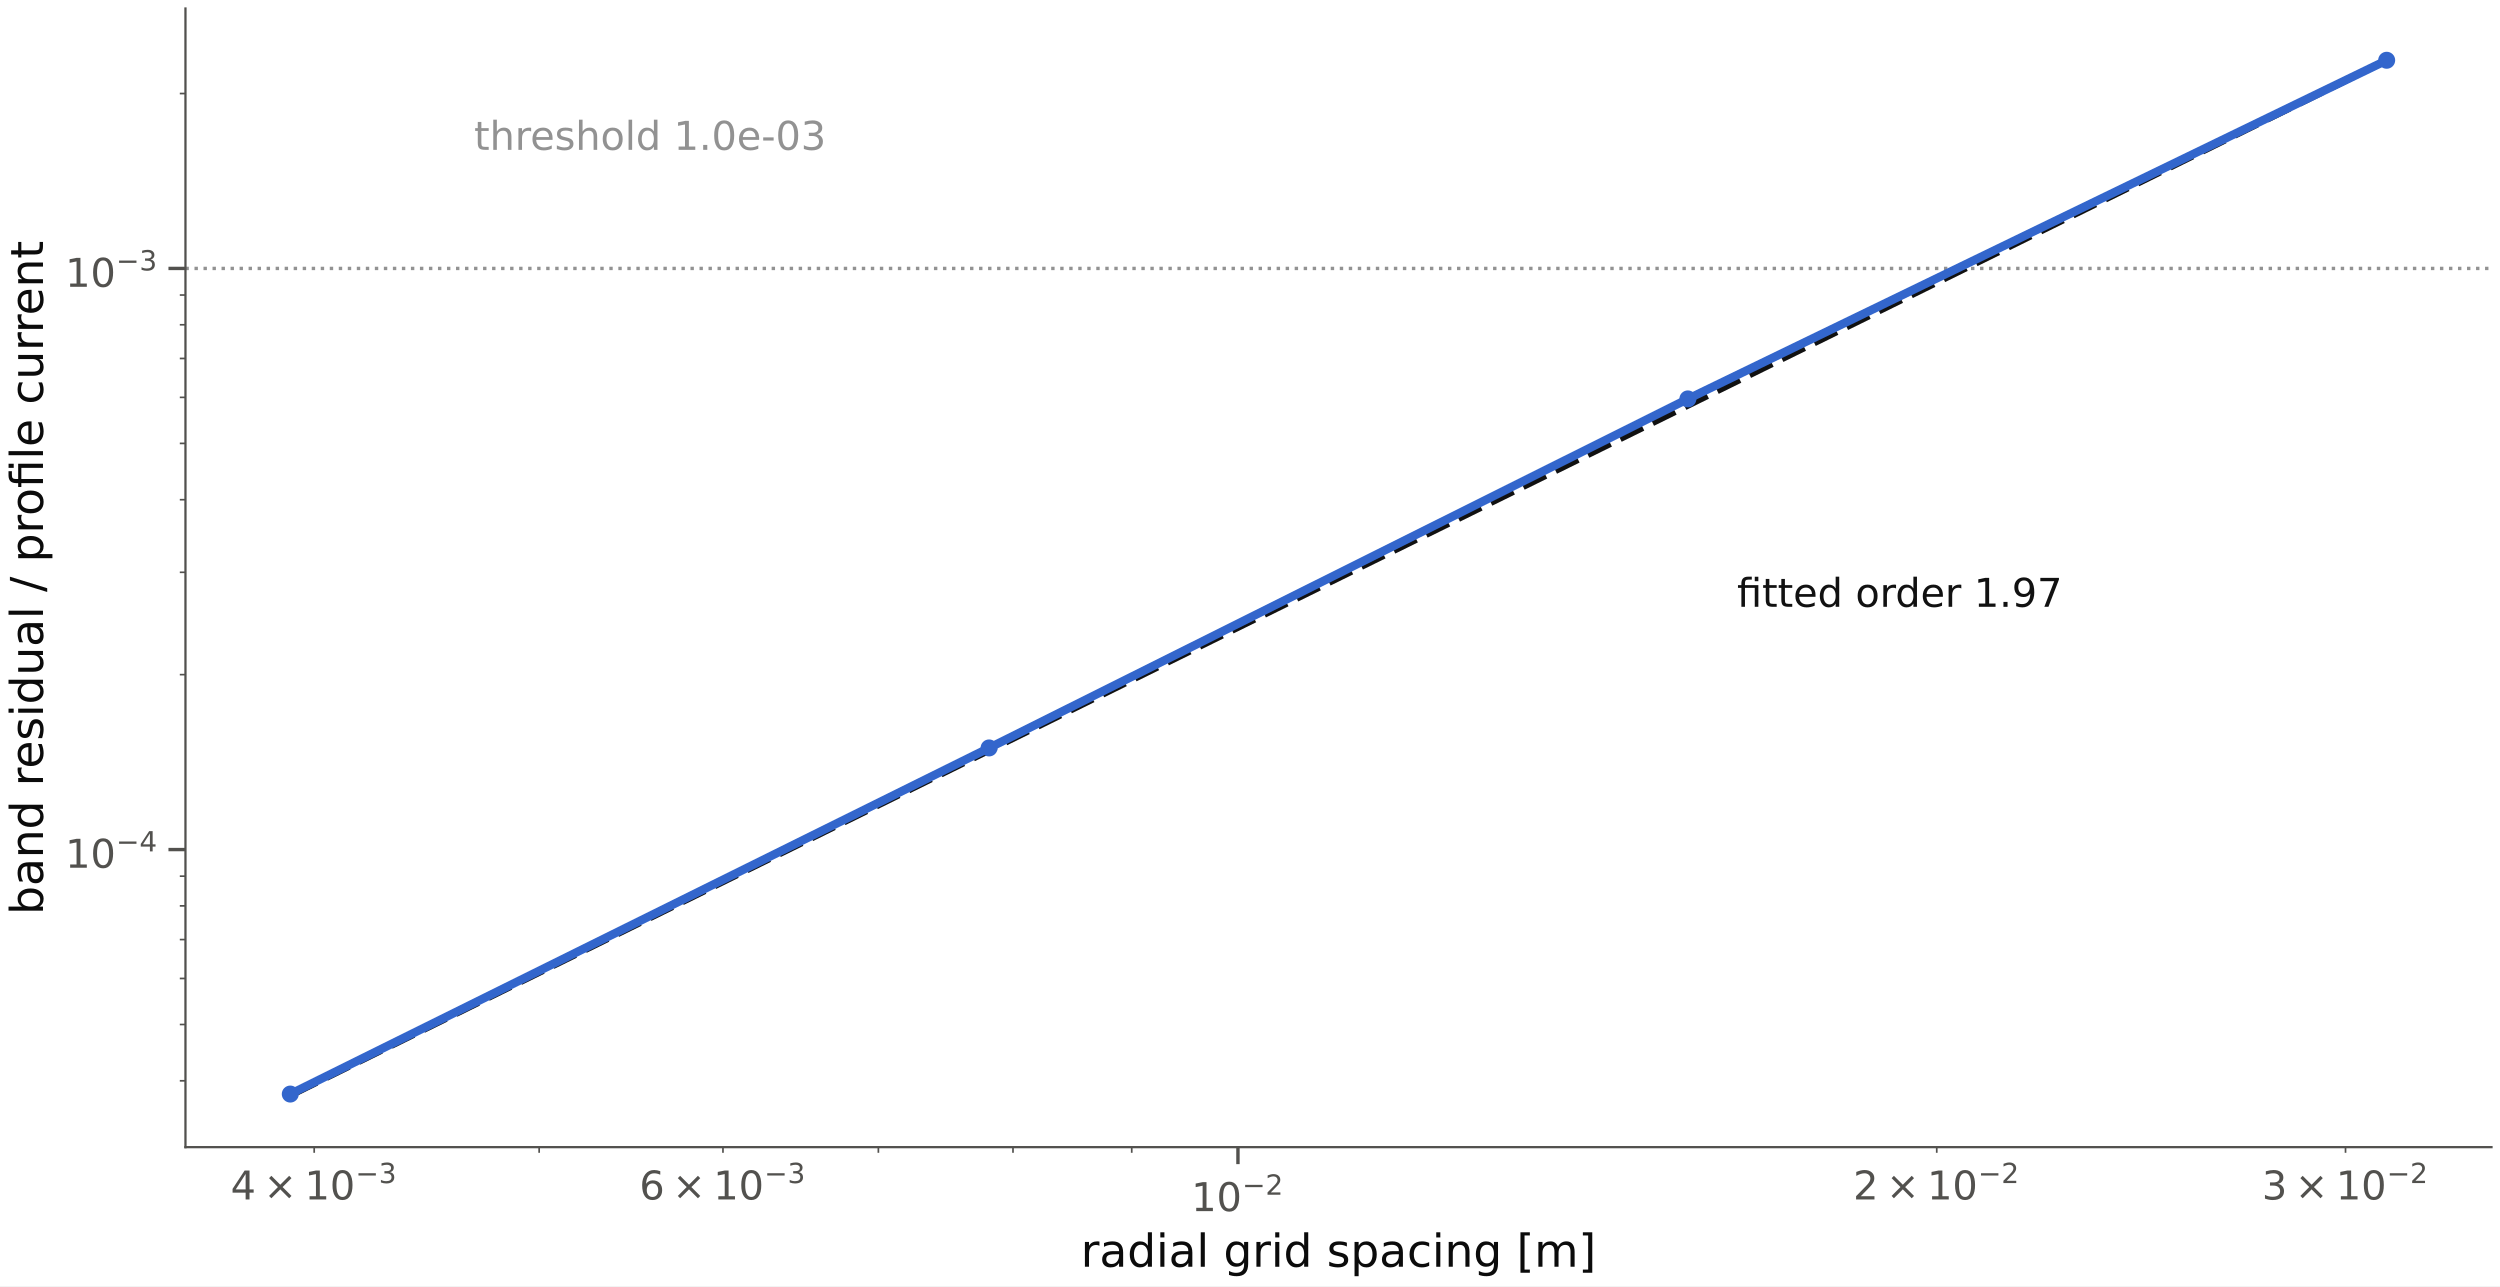
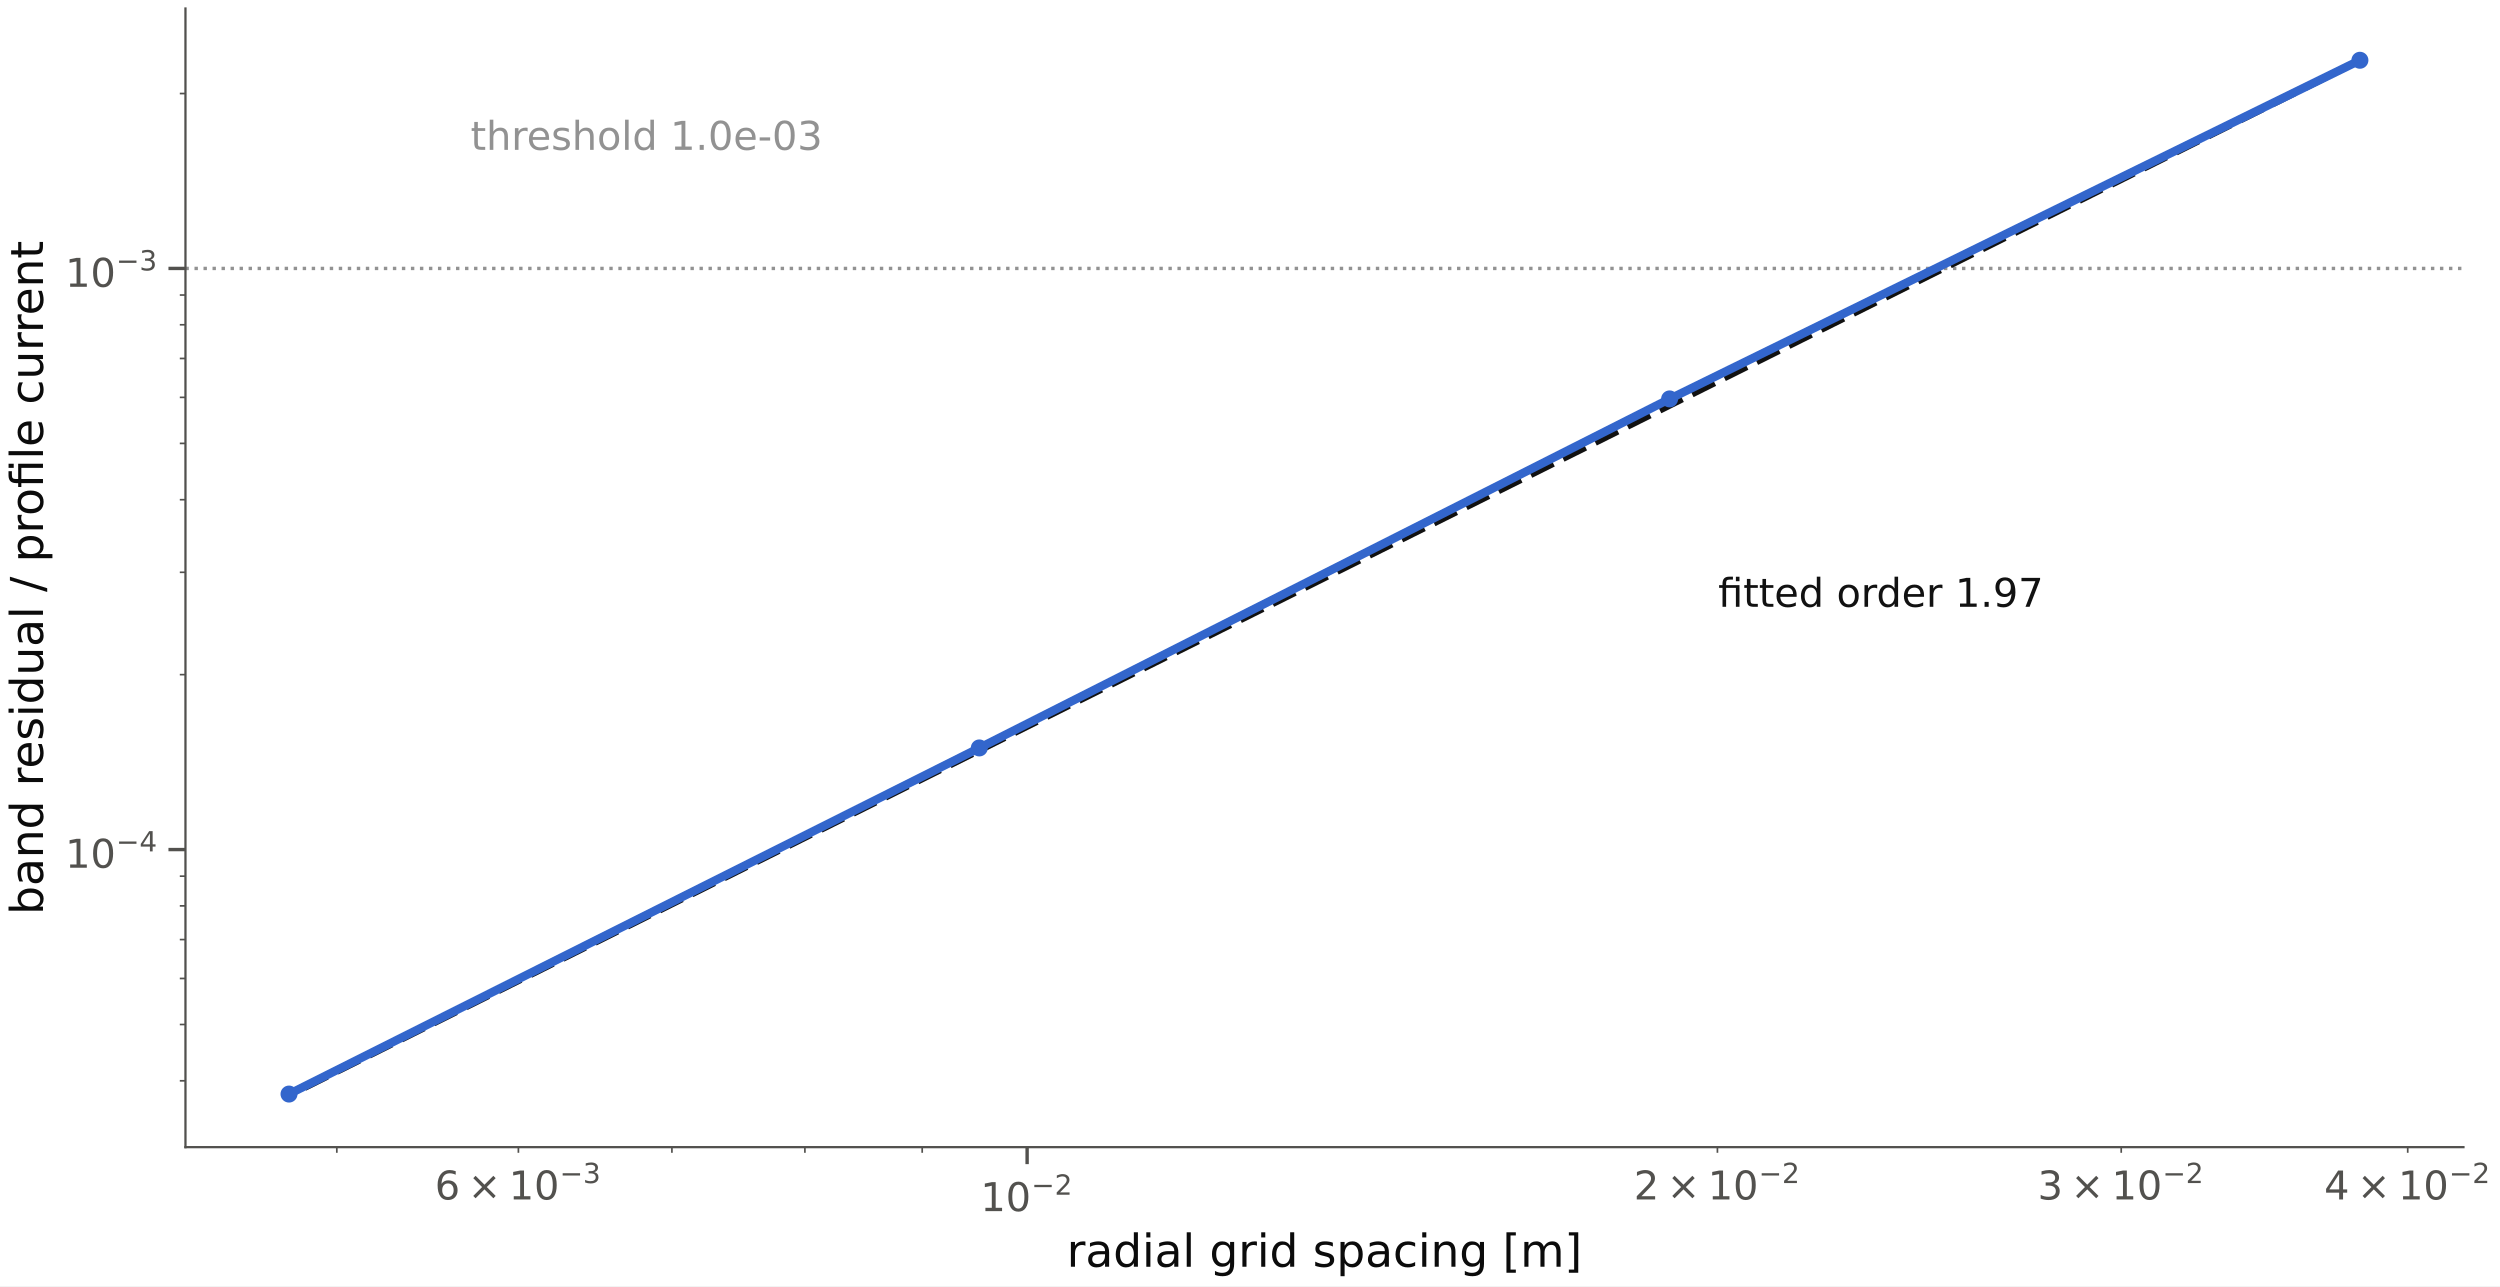
<svg xmlns="http://www.w3.org/2000/svg" xmlns:xlink="http://www.w3.org/1999/xlink" width="881.575pt" height="453.543pt" viewBox="0 0 881.575 453.543" version="1.1">
  <defs>
    <style type="text/css">*{stroke-linejoin: round; stroke-linecap: butt}</style>
  </defs>
  <g id="figure_1">
    <g id="patch_1">
      <path d="M 0 453.543  L 881.575 453.543  L 881.575 0  L 0 0  z " style="fill: #ffffff" />
    </g>
    <g id="axes_1">
      <g id="patch_2">
-         <path d="M 65.401 404.519  L 878.575 404.519  L 878.575 3  L 65.401 3  z " style="fill: #ffffff" />
+         <path d="M 65.401 404.519  L 868.687 404.519  L 868.687 3  L 65.401 3  z " style="fill: #ffffff" />
      </g>
      <g id="matplotlib.axis_1">
        <g id="xtick_1">
          <g id="line2d_1">
            <defs>
-               <path id="mc4791835f0" d="M 0 0  L 0 6  " style="stroke: #52514e; stroke-width: 1.2" />
-             </defs>
-             <g>
-               <use xlink:href="#mc4791835f0" x="436.54" y="404.519" style="fill: #52514e; stroke: #52514e; stroke-width: 1.2" />
+               <path id="m88037dcce6" d="M 0 0  L 0 6  " style="stroke: #52514e; stroke-width: 1.2" />
+             </defs>
+             <g>
+               <use xlink:href="#m88037dcce6" x="362.194" y="404.519" style="fill: #52514e; stroke: #52514e; stroke-width: 1.2" />
            </g>
          </g>
          <g id="text_1">
-             <g style="fill: #52514e" transform="translate(420.0895 427.1785) scale(0.14 -0.14)">
+             <g style="fill: #52514e" transform="translate(345.7444 427.1785) scale(0.14 -0.14)">
              <defs>
                <path id="DejaVuSans-14" d="M 794 531  L 1825 531  L 1825 4091  L 703 3866  L 703 4441  L 1819 4666  L 2450 4666  L 2450 531  L 3481 531  L 3481 0  L 794 0  L 794 531  z " transform="scale(0.015625)" />
                <path id="DejaVuSans-13" d="M 2034 4250  Q 1547 4250 1301 3770  Q 1056 3291 1056 2328  Q 1056 1369 1301 889  Q 1547 409 2034 409  Q 2525 409 2770 889  Q 3016 1369 3016 2328  Q 3016 3291 2770 3770  Q 2525 4250 2034 4250  z M 2034 4750  Q 2819 4750 3233 4129  Q 3647 3509 3647 2328  Q 3647 1150 3233 529  Q 2819 -91 2034 -91  Q 1250 -91 836 529  Q 422 1150 422 2328  Q 422 3509 836 4129  Q 1250 4750 2034 4750  z " transform="scale(0.015625)" />
                <path id="DejaVuSans-c9c" d="M 678 2272  L 4684 2272  L 4684 1741  L 678 1741  L 678 2272  z " transform="scale(0.015625)" />
                <path id="DejaVuSans-15" d="M 1228 531  L 3431 531  L 3431 0  L 469 0  L 469 531  Q 828 903 1448 1529  Q 2069 2156 2228 2338  Q 2531 2678 2651 2914  Q 2772 3150 2772 3378  Q 2772 3750 2511 3984  Q 2250 4219 1831 4219  Q 1534 4219 1204 4116  Q 875 4013 500 3803  L 500 4441  Q 881 4594 1212 4672  Q 1544 4750 1819 4750  Q 2544 4750 2975 4387  Q 3406 4025 3406 3419  Q 3406 3131 3298 2873  Q 3191 2616 2906 2266  Q 2828 2175 2409 1742  Q 1991 1309 1228 531  z " transform="scale(0.015625)" />
              </defs>
              <use xlink:href="#DejaVuSans-14" transform="translate(0 0.746875)" />
              <use xlink:href="#DejaVuSans-13" transform="translate(63.62305 0.746875)" />
              <use xlink:href="#DejaVuSans-c9c" transform="translate(128.2031 42.04688) scale(0.7)" />
              <use xlink:href="#DejaVuSans-15" transform="translate(186.8555 42.04688) scale(0.7)" />
            </g>
          </g>
        </g>
        <g id="xtick_2">
          <g id="line2d_2">
            <defs>
-               <path id="m2d1da935db" d="M 0 0  L 0 2  " style="stroke: #52514e; stroke-width: 0.6" />
-             </defs>
-             <g>
-               <use xlink:href="#m2d1da935db" x="110.795" y="404.519" style="fill: #52514e; stroke: #52514e; stroke-width: 0.6" />
+               <path id="mbed0eaf214" d="M 0 0  L 0 2  " style="stroke: #52514e; stroke-width: 0.6" />
+             </defs>
+             <g>
+               <use xlink:href="#mbed0eaf214" x="118.774" y="404.519" style="fill: #52514e; stroke: #52514e; stroke-width: 0.6" />
+             </g>
+           </g>
+         </g>
+         <g id="xtick_3">
+           <g id="line2d_3">
+             <g>
+               <use xlink:href="#mbed0eaf214" x="182.802" y="404.519" style="fill: #52514e; stroke: #52514e; stroke-width: 0.6" />
            </g>
          </g>
          <g id="text_2">
-             <g style="fill: #52514e" transform="translate(81.3252 423.0785) scale(0.14 -0.14)">
+             <g style="fill: #52514e" transform="translate(153.3322 423.0785) scale(0.14 -0.14)">
              <defs>
-                 <path id="DejaVuSans-17" d="M 2419 4116  L 825 1625  L 2419 1625  L 2419 4116  z M 2253 4666  L 3047 4666  L 3047 1625  L 3713 1625  L 3713 1100  L 3047 1100  L 3047 0  L 2419 0  L 2419 1100  L 313 1100  L 313 1709  L 2253 4666  z " transform="scale(0.015625)" />
+                 <path id="DejaVuSans-19" d="M 2113 2584  Q 1688 2584 1439 2293  Q 1191 2003 1191 1497  Q 1191 994 1439 701  Q 1688 409 2113 409  Q 2538 409 2786 701  Q 3034 994 3034 1497  Q 3034 2003 2786 2293  Q 2538 2584 2113 2584  z M 3366 4563  L 3366 3988  Q 3128 4100 2886 4159  Q 2644 4219 2406 4219  Q 1781 4219 1451 3797  Q 1122 3375 1075 2522  Q 1259 2794 1537 2939  Q 1816 3084 2150 3084  Q 2853 3084 3261 2657  Q 3669 2231 3669 1497  Q 3669 778 3244 343  Q 2819 -91 2113 -91  Q 1303 -91 875 529  Q 447 1150 447 2328  Q 447 3434 972 4092  Q 1497 4750 2381 4750  Q 2619 4750 2861 4703  Q 3103 4656 3366 4563  z " transform="scale(0.015625)" />
                <path id="DejaVuSans-99" d="M 4488 3438  L 3059 2003  L 4488 575  L 4116 197  L 2681 1631  L 1247 197  L 878 575  L 2303 2003  L 878 3438  L 1247 3816  L 2681 2381  L 4116 3816  L 4488 3438  z " transform="scale(0.015625)" />
                <path id="DejaVuSans-16" d="M 2597 2516  Q 3050 2419 3304 2112  Q 3559 1806 3559 1356  Q 3559 666 3084 287  Q 2609 -91 1734 -91  Q 1441 -91 1130 -33  Q 819 25 488 141  L 488 750  Q 750 597 1062 519  Q 1375 441 1716 441  Q 2309 441 2620 675  Q 2931 909 2931 1356  Q 2931 1769 2642 2001  Q 2353 2234 1838 2234  L 1294 2234  L 1294 2753  L 1863 2753  Q 2328 2753 2575 2939  Q 2822 3125 2822 3475  Q 2822 3834 2567 4026  Q 2313 4219 1838 4219  Q 1578 4219 1281 4162  Q 984 4106 628 3988  L 628 4550  Q 988 4650 1302 4700  Q 1616 4750 1894 4750  Q 2613 4750 3031 4423  Q 3450 4097 3450 3541  Q 3450 3153 3228 2886  Q 3006 2619 2597 2516  z " transform="scale(0.015625)" />
-               </defs>
-               <use xlink:href="#DejaVuSans-17" transform="translate(0 0.746875)" />
-               <use xlink:href="#DejaVuSans-99" transform="translate(83.10547 0.746875)" />
-               <use xlink:href="#DejaVuSans-14" transform="translate(186.377 0.746875)" />
-               <use xlink:href="#DejaVuSans-13" transform="translate(250 0.746875)" />
-               <use xlink:href="#DejaVuSans-c9c" transform="translate(314.5801 42.04688) scale(0.7)" />
-               <use xlink:href="#DejaVuSans-16" transform="translate(373.2324 42.04688) scale(0.7)" />
-             </g>
-           </g>
-         </g>
-         <g id="xtick_3">
-           <g id="line2d_3">
-             <g>
-               <use xlink:href="#m2d1da935db" x="190.123" y="404.519" style="fill: #52514e; stroke: #52514e; stroke-width: 0.6" />
-             </g>
-           </g>
-         </g>
-         <g id="xtick_4">
-           <g id="line2d_4">
-             <g>
-               <use xlink:href="#m2d1da935db" x="254.939" y="404.519" style="fill: #52514e; stroke: #52514e; stroke-width: 0.6" />
-             </g>
-           </g>
-           <g id="text_3">
-             <g style="fill: #52514e" transform="translate(225.4694 423.0785) scale(0.14 -0.14)">
-               <defs>
-                 <path id="DejaVuSans-19" d="M 2113 2584  Q 1688 2584 1439 2293  Q 1191 2003 1191 1497  Q 1191 994 1439 701  Q 1688 409 2113 409  Q 2538 409 2786 701  Q 3034 994 3034 1497  Q 3034 2003 2786 2293  Q 2538 2584 2113 2584  z M 3366 4563  L 3366 3988  Q 3128 4100 2886 4159  Q 2644 4219 2406 4219  Q 1781 4219 1451 3797  Q 1122 3375 1075 2522  Q 1259 2794 1537 2939  Q 1816 3084 2150 3084  Q 2853 3084 3261 2657  Q 3669 2231 3669 1497  Q 3669 778 3244 343  Q 2819 -91 2113 -91  Q 1303 -91 875 529  Q 447 1150 447 2328  Q 447 3434 972 4092  Q 1497 4750 2381 4750  Q 2619 4750 2861 4703  Q 3103 4656 3366 4563  z " transform="scale(0.015625)" />
              </defs>
              <use xlink:href="#DejaVuSans-19" transform="translate(0 0.746875)" />
              <use xlink:href="#DejaVuSans-99" transform="translate(83.10547 0.746875)" />
              <use xlink:href="#DejaVuSans-14" transform="translate(186.377 0.746875)" />
              <use xlink:href="#DejaVuSans-13" transform="translate(250 0.746875)" />
              <use xlink:href="#DejaVuSans-c9c" transform="translate(314.5801 42.04688) scale(0.7)" />
              <use xlink:href="#DejaVuSans-16" transform="translate(373.2324 42.04688) scale(0.7)" />
            </g>
          </g>
        </g>
+         <g id="xtick_4">
+           <g id="line2d_4">
+             <g>
+               <use xlink:href="#mbed0eaf214" x="236.937" y="404.519" style="fill: #52514e; stroke: #52514e; stroke-width: 0.6" />
+             </g>
+           </g>
+         </g>
        <g id="xtick_5">
          <g id="line2d_5">
            <g>
-               <use xlink:href="#m2d1da935db" x="309.74" y="404.519" style="fill: #52514e; stroke: #52514e; stroke-width: 0.6" />
+               <use xlink:href="#mbed0eaf214" x="283.831" y="404.519" style="fill: #52514e; stroke: #52514e; stroke-width: 0.6" />
            </g>
          </g>
        </g>
        <g id="xtick_6">
          <g id="line2d_6">
            <g>
-               <use xlink:href="#m2d1da935db" x="357.211" y="404.519" style="fill: #52514e; stroke: #52514e; stroke-width: 0.6" />
+               <use xlink:href="#mbed0eaf214" x="325.194" y="404.519" style="fill: #52514e; stroke: #52514e; stroke-width: 0.6" />
            </g>
          </g>
        </g>
        <g id="xtick_7">
          <g id="line2d_7">
            <g>
-               <use xlink:href="#m2d1da935db" x="399.084" y="404.519" style="fill: #52514e; stroke: #52514e; stroke-width: 0.6" />
-             </g>
-           </g>
-         </g>
-         <g id="xtick_8">
-           <g id="line2d_8">
-             <g>
-               <use xlink:href="#m2d1da935db" x="682.956" y="404.519" style="fill: #52514e; stroke: #52514e; stroke-width: 0.6" />
-             </g>
-           </g>
-           <g id="text_4">
-             <g style="fill: #52514e" transform="translate(653.4856 423.0785) scale(0.14 -0.14)">
+               <use xlink:href="#mbed0eaf214" x="605.614" y="404.519" style="fill: #52514e; stroke: #52514e; stroke-width: 0.6" />
+             </g>
+           </g>
+           <g id="text_3">
+             <g style="fill: #52514e" transform="translate(576.1444 423.0785) scale(0.14 -0.14)">
              <use xlink:href="#DejaVuSans-15" transform="translate(0 0.746875)" />
              <use xlink:href="#DejaVuSans-99" transform="translate(83.10547 0.746875)" />
              <use xlink:href="#DejaVuSans-14" transform="translate(186.377 0.746875)" />
              <use xlink:href="#DejaVuSans-13" transform="translate(250 0.746875)" />
              <use xlink:href="#DejaVuSans-c9c" transform="translate(314.5801 42.04688) scale(0.7)" />
              <use xlink:href="#DejaVuSans-15" transform="translate(373.2324 42.04688) scale(0.7)" />
            </g>
          </g>
        </g>
-         <g id="xtick_9">
-           <g id="line2d_9">
-             <g>
-               <use xlink:href="#m2d1da935db" x="827.1" y="404.519" style="fill: #52514e; stroke: #52514e; stroke-width: 0.6" />
-             </g>
-           </g>
-           <g id="text_5">
-             <g style="fill: #52514e" transform="translate(797.6298 423.0785) scale(0.14 -0.14)">
+         <g id="xtick_8">
+           <g id="line2d_8">
+             <g>
+               <use xlink:href="#mbed0eaf214" x="748.006" y="404.519" style="fill: #52514e; stroke: #52514e; stroke-width: 0.6" />
+             </g>
+           </g>
+           <g id="text_4">
+             <g style="fill: #52514e" transform="translate(718.536 423.0785) scale(0.14 -0.14)">
              <use xlink:href="#DejaVuSans-16" transform="translate(0 0.746875)" />
              <use xlink:href="#DejaVuSans-99" transform="translate(83.10547 0.746875)" />
              <use xlink:href="#DejaVuSans-14" transform="translate(186.377 0.746875)" />
              <use xlink:href="#DejaVuSans-13" transform="translate(250 0.746875)" />
              <use xlink:href="#DejaVuSans-c9c" transform="translate(314.5801 42.04688) scale(0.7)" />
              <use xlink:href="#DejaVuSans-15" transform="translate(373.2324 42.04688) scale(0.7)" />
            </g>
          </g>
        </g>
+         <g id="xtick_9">
+           <g id="line2d_9">
+             <g>
+               <use xlink:href="#mbed0eaf214" x="849.034" y="404.519" style="fill: #52514e; stroke: #52514e; stroke-width: 0.6" />
+             </g>
+           </g>
+           <g id="text_5">
+             <g style="fill: #52514e" transform="translate(819.5644 423.0785) scale(0.14 -0.14)">
+               <defs>
+                 <path id="DejaVuSans-17" d="M 2419 4116  L 825 1625  L 2419 1625  L 2419 4116  z M 2253 4666  L 3047 4666  L 3047 1625  L 3713 1625  L 3713 1100  L 3047 1100  L 3047 0  L 2419 0  L 2419 1100  L 313 1100  L 313 1709  L 2253 4666  z " transform="scale(0.015625)" />
+               </defs>
+               <use xlink:href="#DejaVuSans-17" transform="translate(0 0.746875)" />
+               <use xlink:href="#DejaVuSans-99" transform="translate(83.10547 0.746875)" />
+               <use xlink:href="#DejaVuSans-14" transform="translate(186.377 0.746875)" />
+               <use xlink:href="#DejaVuSans-13" transform="translate(250 0.746875)" />
+               <use xlink:href="#DejaVuSans-c9c" transform="translate(314.5801 42.04688) scale(0.7)" />
+               <use xlink:href="#DejaVuSans-15" transform="translate(373.2324 42.04688) scale(0.7)" />
+             </g>
+           </g>
+         </g>
        <g id="text_6">
-           <g style="fill: #0b0b0b" transform="translate(381.1205 446.6993) scale(0.16 -0.16)">
+           <g style="fill: #0b0b0b" transform="translate(376.177 446.6993) scale(0.16 -0.16)">
            <defs>
              <path id="DejaVuSans-55" d="M 2631 2963  Q 2534 3019 2420 3045  Q 2306 3072 2169 3072  Q 1681 3072 1420 2755  Q 1159 2438 1159 1844  L 1159 0  L 581 0  L 581 3500  L 1159 3500  L 1159 2956  Q 1341 3275 1631 3429  Q 1922 3584 2338 3584  Q 2397 3584 2469 3576  Q 2541 3569 2628 3553  L 2631 2963  z " transform="scale(0.015625)" />
              <path id="DejaVuSans-44" d="M 2194 1759  Q 1497 1759 1228 1600  Q 959 1441 959 1056  Q 959 750 1161 570  Q 1363 391 1709 391  Q 2188 391 2477 730  Q 2766 1069 2766 1631  L 2766 1759  L 2194 1759  z M 3341 1997  L 3341 0  L 2766 0  L 2766 531  Q 2569 213 2275 61  Q 1981 -91 1556 -91  Q 1019 -91 701 211  Q 384 513 384 1019  Q 384 1609 779 1909  Q 1175 2209 1959 2209  L 2766 2209  L 2766 2266  Q 2766 2663 2505 2880  Q 2244 3097 1772 3097  Q 1472 3097 1187 3025  Q 903 2953 641 2809  L 641 3341  Q 956 3463 1253 3523  Q 1550 3584 1831 3584  Q 2591 3584 2966 3190  Q 3341 2797 3341 1997  z " transform="scale(0.015625)" />
              <path id="DejaVuSans-47" d="M 2906 2969  L 2906 4863  L 3481 4863  L 3481 0  L 2906 0  L 2906 525  Q 2725 213 2448 61  Q 2172 -91 1784 -91  Q 1150 -91 751 415  Q 353 922 353 1747  Q 353 2572 751 3078  Q 1150 3584 1784 3584  Q 2172 3584 2448 3432  Q 2725 3281 2906 2969  z M 947 1747  Q 947 1113 1208 752  Q 1469 391 1925 391  Q 2381 391 2643 752  Q 2906 1113 2906 1747  Q 2906 2381 2643 2742  Q 2381 3103 1925 3103  Q 1469 3103 1208 2742  Q 947 2381 947 1747  z " transform="scale(0.015625)" />
              <path id="DejaVuSans-4c" d="M 603 3500  L 1178 3500  L 1178 0  L 603 0  L 603 3500  z M 603 4863  L 1178 4863  L 1178 4134  L 603 4134  L 603 4863  z " transform="scale(0.015625)" />
              <path id="DejaVuSans-4f" d="M 603 4863  L 1178 4863  L 1178 0  L 603 0  L 603 4863  z " transform="scale(0.015625)" />
              <path id="DejaVuSans-3" transform="scale(0.015625)" />
              <path id="DejaVuSans-4a" d="M 2906 1791  Q 2906 2416 2648 2759  Q 2391 3103 1925 3103  Q 1463 3103 1205 2759  Q 947 2416 947 1791  Q 947 1169 1205 825  Q 1463 481 1925 481  Q 2391 481 2648 825  Q 2906 1169 2906 1791  z M 3481 434  Q 3481 -459 3084 -895  Q 2688 -1331 1869 -1331  Q 1566 -1331 1297 -1286  Q 1028 -1241 775 -1147  L 775 -588  Q 1028 -725 1275 -790  Q 1522 -856 1778 -856  Q 2344 -856 2625 -561  Q 2906 -266 2906 331  L 2906 616  Q 2728 306 2450 153  Q 2172 0 1784 0  Q 1141 0 747 490  Q 353 981 353 1791  Q 353 2603 747 3093  Q 1141 3584 1784 3584  Q 2172 3584 2450 3431  Q 2728 3278 2906 2969  L 2906 3500  L 3481 3500  L 3481 434  z " transform="scale(0.015625)" />
              <path id="DejaVuSans-56" d="M 2834 3397  L 2834 2853  Q 2591 2978 2328 3040  Q 2066 3103 1784 3103  Q 1356 3103 1142 2972  Q 928 2841 928 2578  Q 928 2378 1081 2264  Q 1234 2150 1697 2047  L 1894 2003  Q 2506 1872 2764 1633  Q 3022 1394 3022 966  Q 3022 478 2636 193  Q 2250 -91 1575 -91  Q 1294 -91 989 -36  Q 684 19 347 128  L 347 722  Q 666 556 975 473  Q 1284 391 1588 391  Q 1994 391 2212 530  Q 2431 669 2431 922  Q 2431 1156 2273 1281  Q 2116 1406 1581 1522  L 1381 1569  Q 847 1681 609 1914  Q 372 2147 372 2553  Q 372 3047 722 3315  Q 1072 3584 1716 3584  Q 2034 3584 2315 3537  Q 2597 3491 2834 3397  z " transform="scale(0.015625)" />
              <path id="DejaVuSans-53" d="M 1159 525  L 1159 -1331  L 581 -1331  L 581 3500  L 1159 3500  L 1159 2969  Q 1341 3281 1617 3432  Q 1894 3584 2278 3584  Q 2916 3584 3314 3078  Q 3713 2572 3713 1747  Q 3713 922 3314 415  Q 2916 -91 2278 -91  Q 1894 -91 1617 61  Q 1341 213 1159 525  z M 3116 1747  Q 3116 2381 2855 2742  Q 2594 3103 2138 3103  Q 1681 3103 1420 2742  Q 1159 2381 1159 1747  Q 1159 1113 1420 752  Q 1681 391 2138 391  Q 2594 391 2855 752  Q 3116 1113 3116 1747  z " transform="scale(0.015625)" />
              <path id="DejaVuSans-46" d="M 3122 3366  L 3122 2828  Q 2878 2963 2633 3030  Q 2388 3097 2138 3097  Q 1578 3097 1268 2742  Q 959 2388 959 1747  Q 959 1106 1268 751  Q 1578 397 2138 397  Q 2388 397 2633 464  Q 2878 531 3122 666  L 3122 134  Q 2881 22 2623 -34  Q 2366 -91 2075 -91  Q 1284 -91 818 406  Q 353 903 353 1747  Q 353 2603 823 3093  Q 1294 3584 2113 3584  Q 2378 3584 2631 3529  Q 2884 3475 3122 3366  z " transform="scale(0.015625)" />
              <path id="DejaVuSans-51" d="M 3513 2113  L 3513 0  L 2938 0  L 2938 2094  Q 2938 2591 2744 2837  Q 2550 3084 2163 3084  Q 1697 3084 1428 2787  Q 1159 2491 1159 1978  L 1159 0  L 581 0  L 581 3500  L 1159 3500  L 1159 2956  Q 1366 3272 1645 3428  Q 1925 3584 2291 3584  Q 2894 3584 3203 3211  Q 3513 2838 3513 2113  z " transform="scale(0.015625)" />
              <path id="DejaVuSans-3e" d="M 550 4863  L 1875 4863  L 1875 4416  L 1125 4416  L 1125 -397  L 1875 -397  L 1875 -844  L 550 -844  L 550 4863  z " transform="scale(0.015625)" />
              <path id="DejaVuSans-50" d="M 3328 2828  Q 3544 3216 3844 3400  Q 4144 3584 4550 3584  Q 5097 3584 5394 3201  Q 5691 2819 5691 2113  L 5691 0  L 5113 0  L 5113 2094  Q 5113 2597 4934 2840  Q 4756 3084 4391 3084  Q 3944 3084 3684 2787  Q 3425 2491 3425 1978  L 3425 0  L 2847 0  L 2847 2094  Q 2847 2600 2669 2842  Q 2491 3084 2119 3084  Q 1678 3084 1418 2786  Q 1159 2488 1159 1978  L 1159 0  L 581 0  L 581 3500  L 1159 3500  L 1159 2956  Q 1356 3278 1631 3431  Q 1906 3584 2284 3584  Q 2666 3584 2933 3390  Q 3200 3197 3328 2828  z " transform="scale(0.015625)" />
              <path id="DejaVuSans-40" d="M 1947 4863  L 1947 -844  L 622 -844  L 622 -397  L 1369 -397  L 1369 4416  L 622 4416  L 622 4863  L 1947 4863  z " transform="scale(0.015625)" />
            </defs>
            <use xlink:href="#DejaVuSans-55" />
            <use xlink:href="#DejaVuSans-44" transform="translate(41.10938 0)" />
            <use xlink:href="#DejaVuSans-47" transform="translate(102.3906 0)" />
            <use xlink:href="#DejaVuSans-4c" transform="translate(165.875 0)" />
            <use xlink:href="#DejaVuSans-44" transform="translate(193.6562 0)" />
            <use xlink:href="#DejaVuSans-4f" transform="translate(254.9375 0)" />
            <use xlink:href="#DejaVuSans-3" transform="translate(282.7188 0)" />
            <use xlink:href="#DejaVuSans-4a" transform="translate(314.5 0)" />
            <use xlink:href="#DejaVuSans-55" transform="translate(377.9844 0)" />
            <use xlink:href="#DejaVuSans-4c" transform="translate(419.0938 0)" />
            <use xlink:href="#DejaVuSans-47" transform="translate(446.875 0)" />
            <use xlink:href="#DejaVuSans-3" transform="translate(510.3594 0)" />
            <use xlink:href="#DejaVuSans-56" transform="translate(542.1406 0)" />
            <use xlink:href="#DejaVuSans-53" transform="translate(594.2344 0)" />
            <use xlink:href="#DejaVuSans-44" transform="translate(657.7188 0)" />
            <use xlink:href="#DejaVuSans-46" transform="translate(719 0)" />
            <use xlink:href="#DejaVuSans-4c" transform="translate(773.9844 0)" />
            <use xlink:href="#DejaVuSans-51" transform="translate(801.7656 0)" />
            <use xlink:href="#DejaVuSans-4a" transform="translate(865.1406 0)" />
            <use xlink:href="#DejaVuSans-3" transform="translate(928.625 0)" />
            <use xlink:href="#DejaVuSans-3e" transform="translate(960.4062 0)" />
            <use xlink:href="#DejaVuSans-50" transform="translate(999.4219 0)" />
            <use xlink:href="#DejaVuSans-40" transform="translate(1096.828 0)" />
          </g>
        </g>
      </g>
      <g id="matplotlib.axis_2">
        <g id="ytick_1">
          <g id="line2d_10">
            <defs>
-               <path id="mb943b0dfd1" d="M 0 0  L -6 0  " style="stroke: #52514e; stroke-width: 1.2" />
-             </defs>
-             <g>
-               <use xlink:href="#mb943b0dfd1" x="65.401" y="299.582" style="fill: #52514e; stroke: #52514e; stroke-width: 1.2" />
+               <path id="m2b5b035538" d="M 0 0  L -6 0  " style="stroke: #52514e; stroke-width: 1.2" />
+             </defs>
+             <g>
+               <use xlink:href="#m2b5b035538" x="65.401" y="299.582" style="fill: #52514e; stroke: #52514e; stroke-width: 1.2" />
            </g>
          </g>
          <g id="text_7">
            <g style="fill: #52514e" transform="translate(23.00149 306.0923) scale(0.14 -0.14)">
              <use xlink:href="#DejaVuSans-14" transform="translate(0 0.665625)" />
              <use xlink:href="#DejaVuSans-13" transform="translate(63.62305 0.665625)" />
              <use xlink:href="#DejaVuSans-c9c" transform="translate(128.2031 41.96563) scale(0.7)" />
              <use xlink:href="#DejaVuSans-17" transform="translate(186.8555 41.96563) scale(0.7)" />
            </g>
          </g>
        </g>
        <g id="ytick_2">
          <g id="line2d_11">
            <g>
-               <use xlink:href="#mb943b0dfd1" x="65.401" y="94.667" style="fill: #52514e; stroke: #52514e; stroke-width: 1.2" />
+               <use xlink:href="#m2b5b035538" x="65.401" y="94.667" style="fill: #52514e; stroke: #52514e; stroke-width: 1.2" />
            </g>
          </g>
          <g id="text_8">
            <g style="fill: #52514e" transform="translate(23.00149 101.2469) scale(0.14 -0.14)">
              <use xlink:href="#DejaVuSans-14" transform="translate(0 0.746875)" />
              <use xlink:href="#DejaVuSans-13" transform="translate(63.62305 0.746875)" />
              <use xlink:href="#DejaVuSans-c9c" transform="translate(128.2031 42.04688) scale(0.7)" />
              <use xlink:href="#DejaVuSans-16" transform="translate(186.8555 42.04688) scale(0.7)" />
            </g>
          </g>
        </g>
        <g id="ytick_3">
          <g id="line2d_12">
            <defs>
-               <path id="m13ce67f932" d="M 0 0  L -2 0  " style="stroke: #52514e; stroke-width: 0.6" />
-             </defs>
-             <g>
-               <use xlink:href="#m13ce67f932" x="65.401" y="381.126" style="fill: #52514e; stroke: #52514e; stroke-width: 0.6" />
+               <path id="maa73989f75" d="M 0 0  L -2 0  " style="stroke: #52514e; stroke-width: 0.6" />
+             </defs>
+             <g>
+               <use xlink:href="#maa73989f75" x="65.401" y="381.126" style="fill: #52514e; stroke: #52514e; stroke-width: 0.6" />
            </g>
          </g>
        </g>
        <g id="ytick_4">
          <g id="line2d_13">
            <g>
-               <use xlink:href="#m13ce67f932" x="65.401" y="361.268" style="fill: #52514e; stroke: #52514e; stroke-width: 0.6" />
+               <use xlink:href="#maa73989f75" x="65.401" y="361.268" style="fill: #52514e; stroke: #52514e; stroke-width: 0.6" />
            </g>
          </g>
        </g>
        <g id="ytick_5">
          <g id="line2d_14">
            <g>
-               <use xlink:href="#m13ce67f932" x="65.401" y="345.043" style="fill: #52514e; stroke: #52514e; stroke-width: 0.6" />
+               <use xlink:href="#maa73989f75" x="65.401" y="345.043" style="fill: #52514e; stroke: #52514e; stroke-width: 0.6" />
            </g>
          </g>
        </g>
        <g id="ytick_6">
          <g id="line2d_15">
            <g>
-               <use xlink:href="#m13ce67f932" x="65.401" y="331.324" style="fill: #52514e; stroke: #52514e; stroke-width: 0.6" />
+               <use xlink:href="#maa73989f75" x="65.401" y="331.324" style="fill: #52514e; stroke: #52514e; stroke-width: 0.6" />
            </g>
          </g>
        </g>
        <g id="ytick_7">
          <g id="line2d_16">
            <g>
-               <use xlink:href="#m13ce67f932" x="65.401" y="319.441" style="fill: #52514e; stroke: #52514e; stroke-width: 0.6" />
+               <use xlink:href="#maa73989f75" x="65.401" y="319.441" style="fill: #52514e; stroke: #52514e; stroke-width: 0.6" />
            </g>
          </g>
        </g>
        <g id="ytick_8">
          <g id="line2d_17">
            <g>
-               <use xlink:href="#m13ce67f932" x="65.401" y="308.959" style="fill: #52514e; stroke: #52514e; stroke-width: 0.6" />
+               <use xlink:href="#maa73989f75" x="65.401" y="308.959" style="fill: #52514e; stroke: #52514e; stroke-width: 0.6" />
            </g>
          </g>
        </g>
        <g id="ytick_9">
          <g id="line2d_18">
            <g>
-               <use xlink:href="#m13ce67f932" x="65.401" y="237.897" style="fill: #52514e; stroke: #52514e; stroke-width: 0.6" />
+               <use xlink:href="#maa73989f75" x="65.401" y="237.897" style="fill: #52514e; stroke: #52514e; stroke-width: 0.6" />
            </g>
          </g>
        </g>
        <g id="ytick_10">
          <g id="line2d_19">
            <g>
-               <use xlink:href="#m13ce67f932" x="65.401" y="201.813" style="fill: #52514e; stroke: #52514e; stroke-width: 0.6" />
+               <use xlink:href="#maa73989f75" x="65.401" y="201.813" style="fill: #52514e; stroke: #52514e; stroke-width: 0.6" />
            </g>
          </g>
        </g>
        <g id="ytick_11">
          <g id="line2d_20">
            <g>
-               <use xlink:href="#m13ce67f932" x="65.401" y="176.211" style="fill: #52514e; stroke: #52514e; stroke-width: 0.6" />
+               <use xlink:href="#maa73989f75" x="65.401" y="176.211" style="fill: #52514e; stroke: #52514e; stroke-width: 0.6" />
            </g>
          </g>
        </g>
        <g id="ytick_12">
          <g id="line2d_21">
            <g>
-               <use xlink:href="#m13ce67f932" x="65.401" y="156.353" style="fill: #52514e; stroke: #52514e; stroke-width: 0.6" />
+               <use xlink:href="#maa73989f75" x="65.401" y="156.353" style="fill: #52514e; stroke: #52514e; stroke-width: 0.6" />
            </g>
          </g>
        </g>
        <g id="ytick_13">
          <g id="line2d_22">
            <g>
-               <use xlink:href="#m13ce67f932" x="65.401" y="140.127" style="fill: #52514e; stroke: #52514e; stroke-width: 0.6" />
+               <use xlink:href="#maa73989f75" x="65.401" y="140.127" style="fill: #52514e; stroke: #52514e; stroke-width: 0.6" />
            </g>
          </g>
        </g>
        <g id="ytick_14">
          <g id="line2d_23">
            <g>
-               <use xlink:href="#m13ce67f932" x="65.401" y="126.409" style="fill: #52514e; stroke: #52514e; stroke-width: 0.6" />
+               <use xlink:href="#maa73989f75" x="65.401" y="126.409" style="fill: #52514e; stroke: #52514e; stroke-width: 0.6" />
            </g>
          </g>
        </g>
        <g id="ytick_15">
          <g id="line2d_24">
            <g>
-               <use xlink:href="#m13ce67f932" x="65.401" y="114.525" style="fill: #52514e; stroke: #52514e; stroke-width: 0.6" />
+               <use xlink:href="#maa73989f75" x="65.401" y="114.525" style="fill: #52514e; stroke: #52514e; stroke-width: 0.6" />
            </g>
          </g>
        </g>
        <g id="ytick_16">
          <g id="line2d_25">
            <g>
-               <use xlink:href="#m13ce67f932" x="65.401" y="104.043" style="fill: #52514e; stroke: #52514e; stroke-width: 0.6" />
+               <use xlink:href="#maa73989f75" x="65.401" y="104.043" style="fill: #52514e; stroke: #52514e; stroke-width: 0.6" />
            </g>
          </g>
        </g>
        <g id="ytick_17">
          <g id="line2d_26">
            <g>
-               <use xlink:href="#m13ce67f932" x="65.401" y="32.981" style="fill: #52514e; stroke: #52514e; stroke-width: 0.6" />
+               <use xlink:href="#maa73989f75" x="65.401" y="32.981" style="fill: #52514e; stroke: #52514e; stroke-width: 0.6" />
            </g>
          </g>
        </g>
        <g id="text_9">
          <g style="fill: #0b0b0b" transform="translate(15.15774 322.5819) rotate(-90) scale(0.16 -0.16)">
            <defs>
              <path id="DejaVuSans-45" d="M 3116 1747  Q 3116 2381 2855 2742  Q 2594 3103 2138 3103  Q 1681 3103 1420 2742  Q 1159 2381 1159 1747  Q 1159 1113 1420 752  Q 1681 391 2138 391  Q 2594 391 2855 752  Q 3116 1113 3116 1747  z M 1159 2969  Q 1341 3281 1617 3432  Q 1894 3584 2278 3584  Q 2916 3584 3314 3078  Q 3713 2572 3713 1747  Q 3713 922 3314 415  Q 2916 -91 2278 -91  Q 1894 -91 1617 61  Q 1341 213 1159 525  L 1159 0  L 581 0  L 581 4863  L 1159 4863  L 1159 2969  z " transform="scale(0.015625)" />
              <path id="DejaVuSans-48" d="M 3597 1894  L 3597 1613  L 953 1613  Q 991 1019 1311 708  Q 1631 397 2203 397  Q 2534 397 2845 478  Q 3156 559 3463 722  L 3463 178  Q 3153 47 2828 -22  Q 2503 -91 2169 -91  Q 1331 -91 842 396  Q 353 884 353 1716  Q 353 2575 817 3079  Q 1281 3584 2069 3584  Q 2775 3584 3186 3129  Q 3597 2675 3597 1894  z M 3022 2063  Q 3016 2534 2758 2815  Q 2500 3097 2075 3097  Q 1594 3097 1305 2825  Q 1016 2553 972 2059  L 3022 2063  z " transform="scale(0.015625)" />
              <path id="DejaVuSans-58" d="M 544 1381  L 544 3500  L 1119 3500  L 1119 1403  Q 1119 906 1312 657  Q 1506 409 1894 409  Q 2359 409 2629 706  Q 2900 1003 2900 1516  L 2900 3500  L 3475 3500  L 3475 0  L 2900 0  L 2900 538  Q 2691 219 2414 64  Q 2138 -91 1772 -91  Q 1169 -91 856 284  Q 544 659 544 1381  z M 1991 3584  L 1991 3584  z " transform="scale(0.015625)" />
              <path id="DejaVuSans-12" d="M 1625 4666  L 2156 4666  L 531 -594  L 0 -594  L 1625 4666  z " transform="scale(0.015625)" />
              <path id="DejaVuSans-52" d="M 1959 3097  Q 1497 3097 1228 2736  Q 959 2375 959 1747  Q 959 1119 1226 758  Q 1494 397 1959 397  Q 2419 397 2687 759  Q 2956 1122 2956 1747  Q 2956 2369 2687 2733  Q 2419 3097 1959 3097  z M 1959 3584  Q 2709 3584 3137 3096  Q 3566 2609 3566 1747  Q 3566 888 3137 398  Q 2709 -91 1959 -91  Q 1206 -91 779 398  Q 353 888 353 1747  Q 353 2609 779 3096  Q 1206 3584 1959 3584  z " transform="scale(0.015625)" />
              <path id="DejaVuSans-13af" d="M 3431 3500  L 3431 0  L 2853 0  L 2853 3053  L 1275 3053  L 1275 0  L 697 0  L 697 3053  L 147 3053  L 147 3500  L 697 3500  L 697 3744  Q 697 4316 967 4589  Q 1238 4863 1797 4863  L 2375 4863  L 2375 4384  L 1825 4384  Q 1516 4384 1395 4259  Q 1275 4134 1275 3809  L 1275 3500  L 3431 3500  z M 2853 4856  L 3431 4856  L 3431 4128  L 2853 4128  L 2853 4856  z " transform="scale(0.015625)" />
              <path id="DejaVuSans-57" d="M 1172 4494  L 1172 3500  L 2356 3500  L 2356 3053  L 1172 3053  L 1172 1153  Q 1172 725 1289 603  Q 1406 481 1766 481  L 2356 481  L 2356 0  L 1766 0  Q 1100 0 847 248  Q 594 497 594 1153  L 594 3053  L 172 3053  L 172 3500  L 594 3500  L 594 4494  L 1172 4494  z " transform="scale(0.015625)" />
            </defs>
            <use xlink:href="#DejaVuSans-45" />
            <use xlink:href="#DejaVuSans-44" transform="translate(63.48438 0)" />
            <use xlink:href="#DejaVuSans-51" transform="translate(124.7656 0)" />
            <use xlink:href="#DejaVuSans-47" transform="translate(188.1406 0)" />
            <use xlink:href="#DejaVuSans-3" transform="translate(251.625 0)" />
            <use xlink:href="#DejaVuSans-55" transform="translate(283.4062 0)" />
            <use xlink:href="#DejaVuSans-48" transform="translate(322.3125 0)" />
            <use xlink:href="#DejaVuSans-56" transform="translate(383.8438 0)" />
            <use xlink:href="#DejaVuSans-4c" transform="translate(435.9375 0)" />
            <use xlink:href="#DejaVuSans-47" transform="translate(463.7188 0)" />
            <use xlink:href="#DejaVuSans-58" transform="translate(527.2031 0)" />
            <use xlink:href="#DejaVuSans-44" transform="translate(590.5781 0)" />
            <use xlink:href="#DejaVuSans-4f" transform="translate(651.8594 0)" />
            <use xlink:href="#DejaVuSans-3" transform="translate(679.6406 0)" />
            <use xlink:href="#DejaVuSans-12" transform="translate(711.4219 0)" />
            <use xlink:href="#DejaVuSans-3" transform="translate(745.1094 0)" />
            <use xlink:href="#DejaVuSans-53" transform="translate(776.8906 0)" />
            <use xlink:href="#DejaVuSans-55" transform="translate(840.375 0)" />
            <use xlink:href="#DejaVuSans-52" transform="translate(879.2812 0)" />
            <use xlink:href="#DejaVuSans-13af" transform="translate(940.4688 0)" />
            <use xlink:href="#DejaVuSans-4f" transform="translate(1003.453 0)" />
            <use xlink:href="#DejaVuSans-48" transform="translate(1031.234 0)" />
            <use xlink:href="#DejaVuSans-3" transform="translate(1092.766 0)" />
            <use xlink:href="#DejaVuSans-46" transform="translate(1124.547 0)" />
            <use xlink:href="#DejaVuSans-58" transform="translate(1179.531 0)" />
            <use xlink:href="#DejaVuSans-55" transform="translate(1242.906 0)" />
            <use xlink:href="#DejaVuSans-55" transform="translate(1282.266 0)" />
            <use xlink:href="#DejaVuSans-48" transform="translate(1321.172 0)" />
            <use xlink:href="#DejaVuSans-51" transform="translate(1382.703 0)" />
            <use xlink:href="#DejaVuSans-57" transform="translate(1446.078 0)" />
          </g>
        </g>
      </g>
      <g id="line2d_27">
-         <path d="M 65.401 94.667  L 878.575 94.667  " clip-path="url(#p1ef340c776)" style="fill: none; stroke-dasharray: 1.2,1.98; stroke-dashoffset: 0; stroke: #929292; stroke-width: 1.2" />
+         <path d="M 65.401 94.667  L 868.687 94.667  " clip-path="url(#pf12097c458)" style="fill: none; stroke-dasharray: 1.2,1.98; stroke-dashoffset: 0; stroke: #929292; stroke-width: 1.2" />
      </g>
      <g id="patch_3">
        <path d="M 65.401 404.519  L 65.401 3  " style="fill: none; stroke: #52514e; stroke-width: 0.8; stroke-linejoin: miter; stroke-linecap: square" />
      </g>
      <g id="patch_4">
-         <path d="M 65.401 404.519  L 878.575 404.519  " style="fill: none; stroke: #52514e; stroke-width: 0.8; stroke-linejoin: miter; stroke-linecap: square" />
+         <path d="M 65.401 404.519  L 868.687 404.519  " style="fill: none; stroke: #52514e; stroke-width: 0.8; stroke-linejoin: miter; stroke-linecap: square" />
      </g>
      <g id="line2d_28">
-         <path d="M 841.612 21.251  L 595.196 142.923  L 348.78 264.595  L 102.364 386.268  " clip-path="url(#p1ef340c776)" style="fill: none; stroke-dasharray: 8.88,3.84; stroke-dashoffset: 0; stroke: #111111; stroke-width: 2.4" />
+         <path d="M 832.174 21.251  L 588.754 142.923  L 345.334 264.595  L 101.914 386.268  " clip-path="url(#pf12097c458)" style="fill: none; stroke-dasharray: 8.88,3.84; stroke-dashoffset: 0; stroke: #111111; stroke-width: 2.4" />
      </g>
      <g id="text_10">
-         <g style="fill: #111111" transform="translate(612.5411 213.9854) scale(0.14 -0.14)">
+         <g style="fill: #111111" transform="translate(605.8887 213.9854) scale(0.14 -0.14)">
          <defs>
            <path id="DejaVuSans-11" d="M 684 794  L 1344 794  L 1344 0  L 684 0  L 684 794  z " transform="scale(0.015625)" />
            <path id="DejaVuSans-1c" d="M 703 97  L 703 672  Q 941 559 1184 500  Q 1428 441 1663 441  Q 2288 441 2617 861  Q 2947 1281 2994 2138  Q 2813 1869 2534 1725  Q 2256 1581 1919 1581  Q 1219 1581 811 2004  Q 403 2428 403 3163  Q 403 3881 828 4315  Q 1253 4750 1959 4750  Q 2769 4750 3195 4129  Q 3622 3509 3622 2328  Q 3622 1225 3098 567  Q 2575 -91 1691 -91  Q 1453 -91 1209 -44  Q 966 3 703 97  z M 1959 2075  Q 2384 2075 2632 2365  Q 2881 2656 2881 3163  Q 2881 3666 2632 3958  Q 2384 4250 1959 4250  Q 1534 4250 1286 3958  Q 1038 3666 1038 3163  Q 1038 2656 1286 2365  Q 1534 2075 1959 2075  z " transform="scale(0.015625)" />
            <path id="DejaVuSans-1a" d="M 525 4666  L 3525 4666  L 3525 4397  L 1831 0  L 1172 0  L 2766 4134  L 525 4134  L 525 4666  z " transform="scale(0.015625)" />
          </defs>
          <use xlink:href="#DejaVuSans-13af" />
          <use xlink:href="#DejaVuSans-57" transform="translate(62.98438 0)" />
          <use xlink:href="#DejaVuSans-57" transform="translate(102.1875 0)" />
          <use xlink:href="#DejaVuSans-48" transform="translate(141.3906 0)" />
          <use xlink:href="#DejaVuSans-47" transform="translate(202.9219 0)" />
          <use xlink:href="#DejaVuSans-3" transform="translate(266.4062 0)" />
          <use xlink:href="#DejaVuSans-52" transform="translate(298.1875 0)" />
          <use xlink:href="#DejaVuSans-55" transform="translate(359.375 0)" />
          <use xlink:href="#DejaVuSans-47" transform="translate(398.7344 0)" />
          <use xlink:href="#DejaVuSans-48" transform="translate(462.2188 0)" />
          <use xlink:href="#DejaVuSans-55" transform="translate(523.75 0)" />
          <use xlink:href="#DejaVuSans-3" transform="translate(564.8594 0)" />
          <use xlink:href="#DejaVuSans-14" transform="translate(596.6406 0)" />
          <use xlink:href="#DejaVuSans-11" transform="translate(660.2656 0)" />
          <use xlink:href="#DejaVuSans-1c" transform="translate(692.0469 0)" />
          <use xlink:href="#DejaVuSans-1a" transform="translate(755.6719 0)" />
        </g>
      </g>
      <g id="text_11">
-         <g style="fill: #929292" transform="translate(167.1798 52.8396) scale(0.14 -0.14)">
+         <g style="fill: #929292" transform="translate(165.9423 52.8396) scale(0.14 -0.14)">
          <defs>
            <path id="DejaVuSans-4b" d="M 3513 2113  L 3513 0  L 2938 0  L 2938 2094  Q 2938 2591 2744 2837  Q 2550 3084 2163 3084  Q 1697 3084 1428 2787  Q 1159 2491 1159 1978  L 1159 0  L 581 0  L 581 4863  L 1159 4863  L 1159 2956  Q 1366 3272 1645 3428  Q 1925 3584 2291 3584  Q 2894 3584 3203 3211  Q 3513 2838 3513 2113  z " transform="scale(0.015625)" />
            <path id="DejaVuSans-10" d="M 313 2009  L 1997 2009  L 1997 1497  L 313 1497  L 313 2009  z " transform="scale(0.015625)" />
          </defs>
          <use xlink:href="#DejaVuSans-57" />
          <use xlink:href="#DejaVuSans-4b" transform="translate(39.20312 0)" />
          <use xlink:href="#DejaVuSans-55" transform="translate(102.5781 0)" />
          <use xlink:href="#DejaVuSans-48" transform="translate(141.4844 0)" />
          <use xlink:href="#DejaVuSans-56" transform="translate(203.0156 0)" />
          <use xlink:href="#DejaVuSans-4b" transform="translate(255.1094 0)" />
          <use xlink:href="#DejaVuSans-52" transform="translate(318.4844 0)" />
          <use xlink:href="#DejaVuSans-4f" transform="translate(379.6719 0)" />
          <use xlink:href="#DejaVuSans-47" transform="translate(407.4531 0)" />
          <use xlink:href="#DejaVuSans-3" transform="translate(470.9375 0)" />
          <use xlink:href="#DejaVuSans-14" transform="translate(502.7188 0)" />
          <use xlink:href="#DejaVuSans-11" transform="translate(566.3438 0)" />
          <use xlink:href="#DejaVuSans-13" transform="translate(598.125 0)" />
          <use xlink:href="#DejaVuSans-48" transform="translate(661.75 0)" />
          <use xlink:href="#DejaVuSans-10" transform="translate(723.2812 0)" />
          <use xlink:href="#DejaVuSans-13" transform="translate(759.3594 0)" />
          <use xlink:href="#DejaVuSans-16" transform="translate(822.9844 0)" />
        </g>
      </g>
      <g id="line2d_29">
-         <path d="M 841.612 21.251  L 595.196 140.671  L 348.78 263.745  L 102.364 385.801  " clip-path="url(#p1ef340c776)" style="fill: none; stroke: #3366cc; stroke-width: 3; stroke-linecap: square" />
+         <path d="M 832.174 21.251  L 588.754 140.671  L 345.334 263.745  L 101.914 385.801  " clip-path="url(#pf12097c458)" style="fill: none; stroke: #3366cc; stroke-width: 3; stroke-linecap: square" />
        <defs>
-           <path id="m944771aedf" d="M 0 2.5  C 0.663 2.5 1.299 2.237 1.768 1.768  C 2.237 1.299 2.5 0.663 2.5 0  C 2.5 -0.663 2.237 -1.299 1.768 -1.768  C 1.299 -2.237 0.663 -2.5 0 -2.5  C -0.663 -2.5 -1.299 -2.237 -1.768 -1.768  C -2.237 -1.299 -2.5 -0.663 -2.5 0  C -2.5 0.663 -2.237 1.299 -1.768 1.768  C -1.299 2.237 -0.663 2.5 0 2.5  z " style="stroke: #3366cc" />
+           <path id="m1262fe444b" d="M 0 2.5  C 0.663 2.5 1.299 2.237 1.768 1.768  C 2.237 1.299 2.5 0.663 2.5 0  C 2.5 -0.663 2.237 -1.299 1.768 -1.768  C 1.299 -2.237 0.663 -2.5 0 -2.5  C -0.663 -2.5 -1.299 -2.237 -1.768 -1.768  C -2.237 -1.299 -2.5 -0.663 -2.5 0  C -2.5 0.663 -2.237 1.299 -1.768 1.768  C -1.299 2.237 -0.663 2.5 0 2.5  z " style="stroke: #3366cc" />
        </defs>
-         <g clip-path="url(#p1ef340c776)">
-           <use xlink:href="#m944771aedf" x="841.612" y="21.251" style="fill: #3366cc; stroke: #3366cc" />
-           <use xlink:href="#m944771aedf" x="595.196" y="140.671" style="fill: #3366cc; stroke: #3366cc" />
-           <use xlink:href="#m944771aedf" x="348.78" y="263.745" style="fill: #3366cc; stroke: #3366cc" />
-           <use xlink:href="#m944771aedf" x="102.364" y="385.801" style="fill: #3366cc; stroke: #3366cc" />
+         <g clip-path="url(#pf12097c458)">
+           <use xlink:href="#m1262fe444b" x="832.174" y="21.251" style="fill: #3366cc; stroke: #3366cc" />
+           <use xlink:href="#m1262fe444b" x="588.754" y="140.671" style="fill: #3366cc; stroke: #3366cc" />
+           <use xlink:href="#m1262fe444b" x="345.334" y="263.745" style="fill: #3366cc; stroke: #3366cc" />
+           <use xlink:href="#m1262fe444b" x="101.914" y="385.801" style="fill: #3366cc; stroke: #3366cc" />
        </g>
      </g>
    </g>
  </g>
  <defs>
-     <clipPath id="p1ef340c776">
-       <rect x="65.401" y="3" width="813.173" height="401.518" />
+     <clipPath id="pf12097c458">
+       <rect x="65.401" y="3" width="803.286" height="401.518" />
    </clipPath>
  </defs>
</svg>
